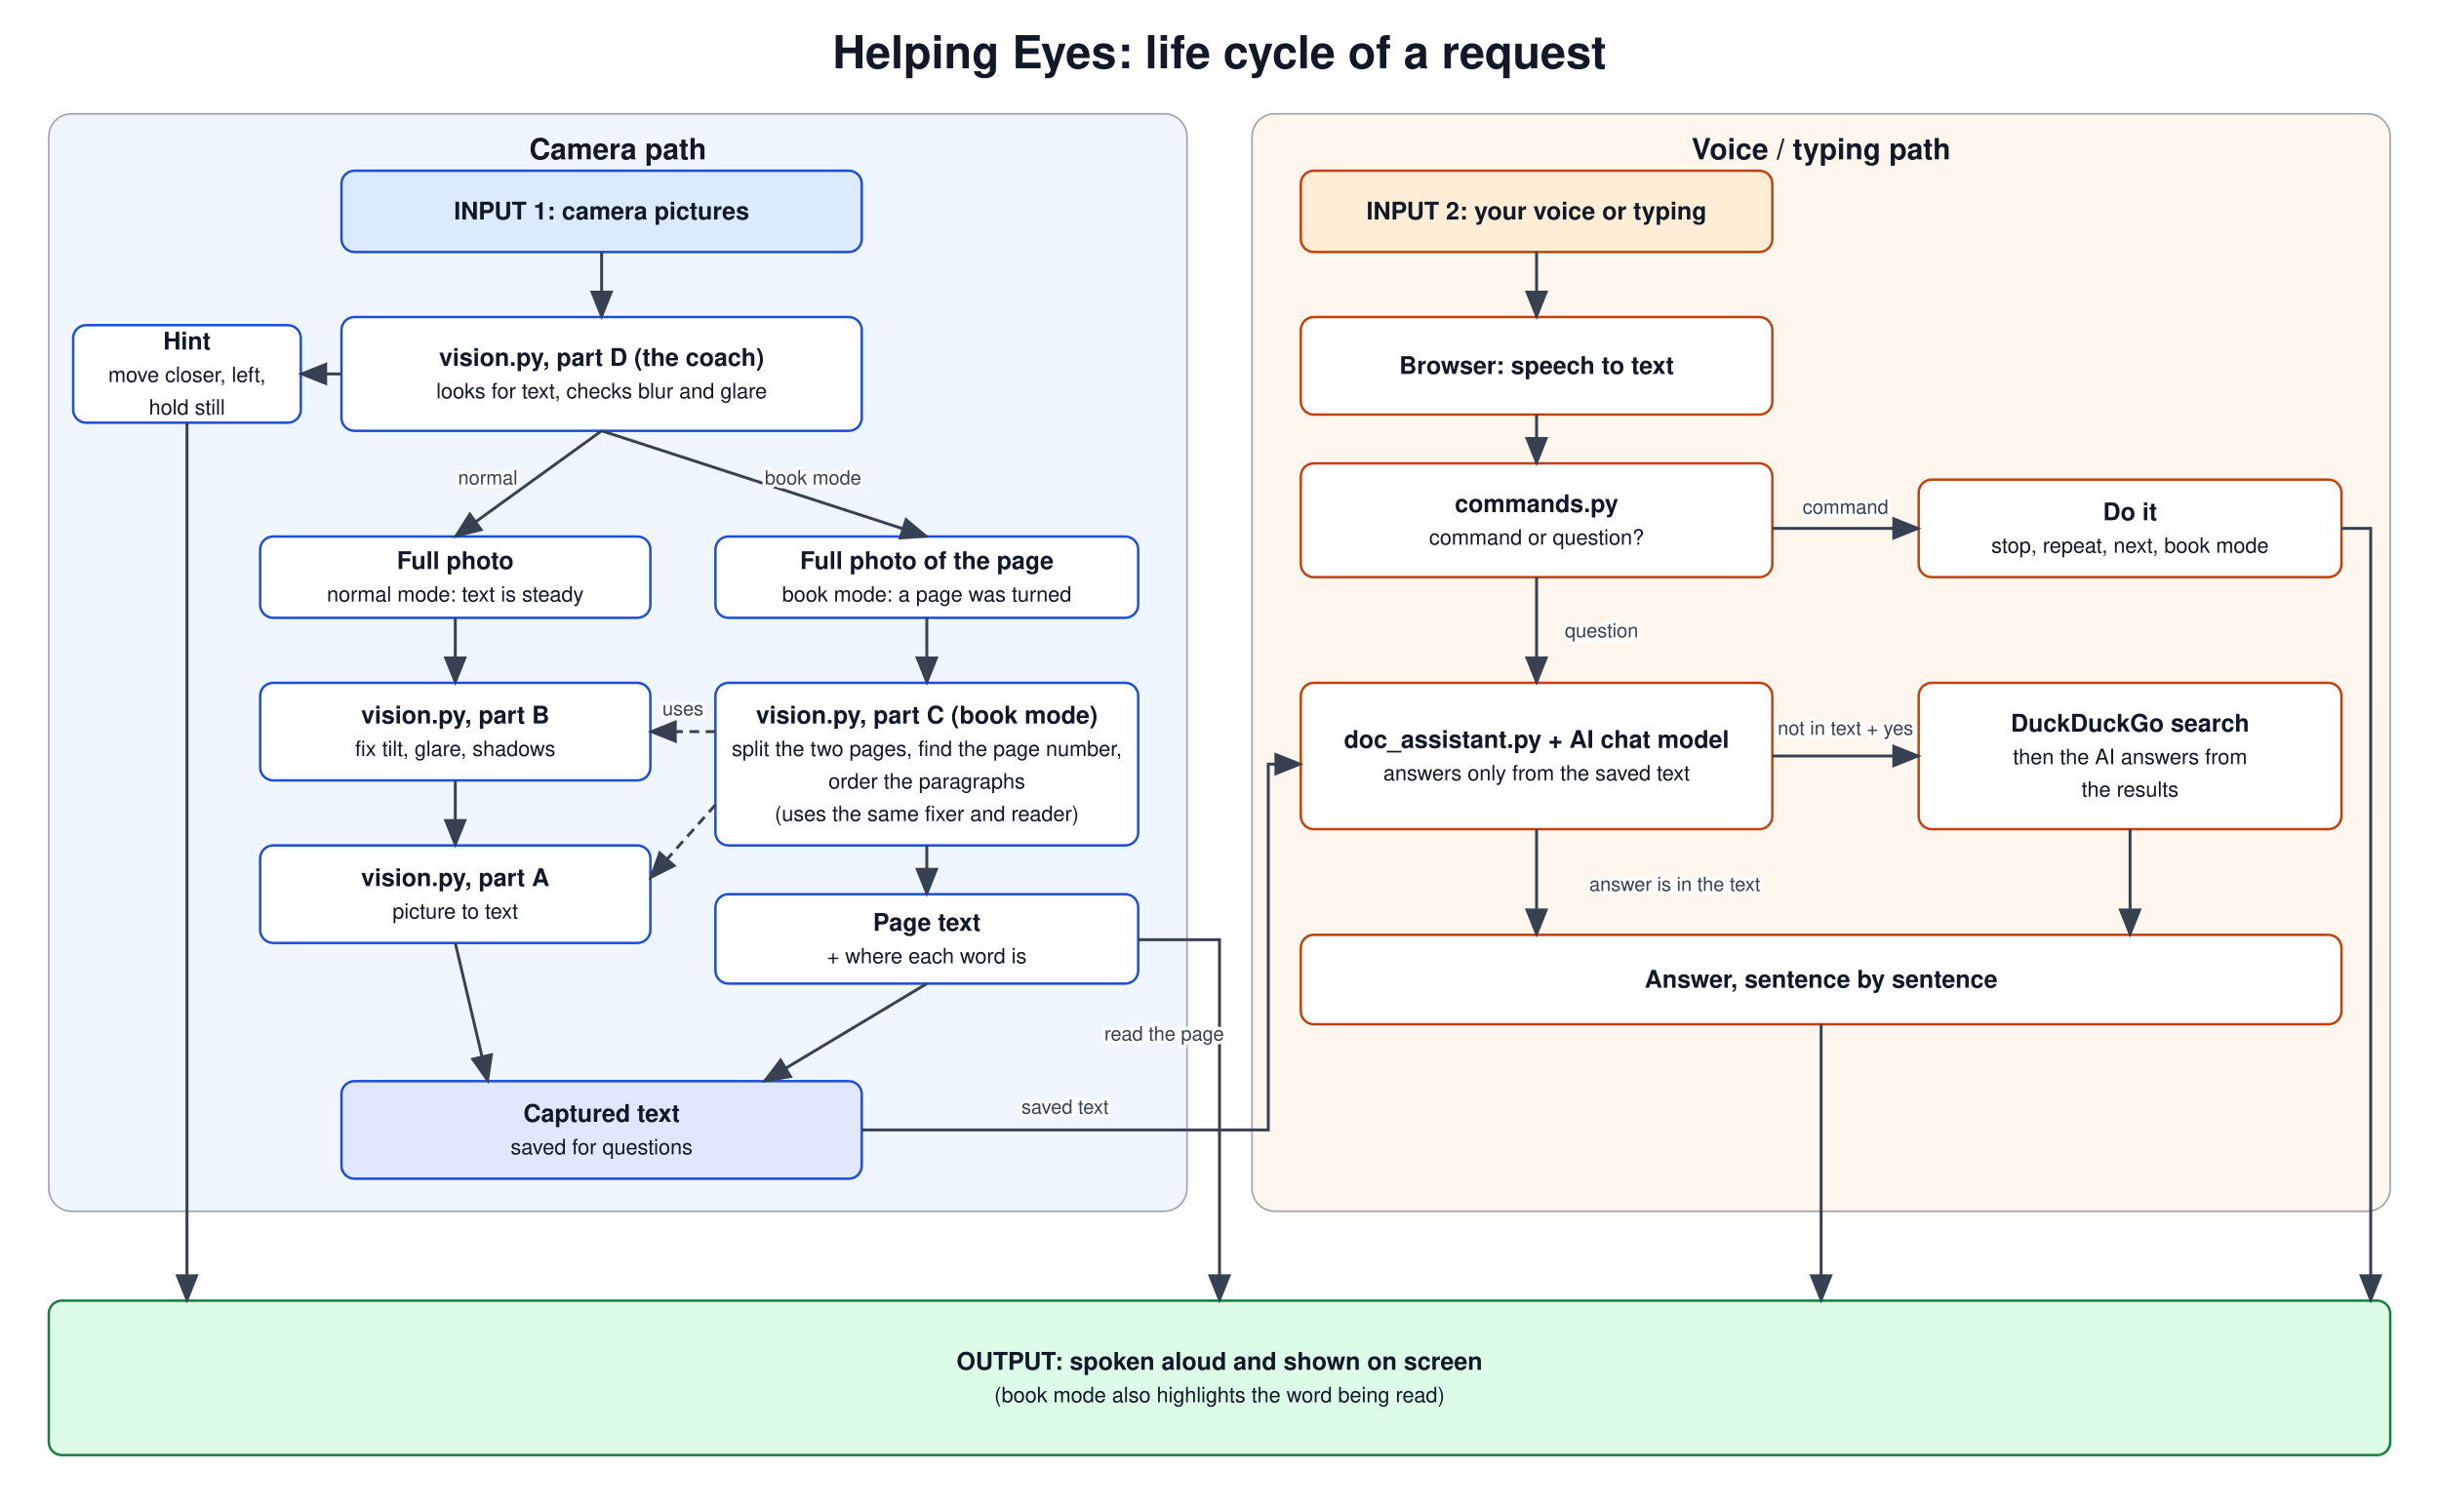
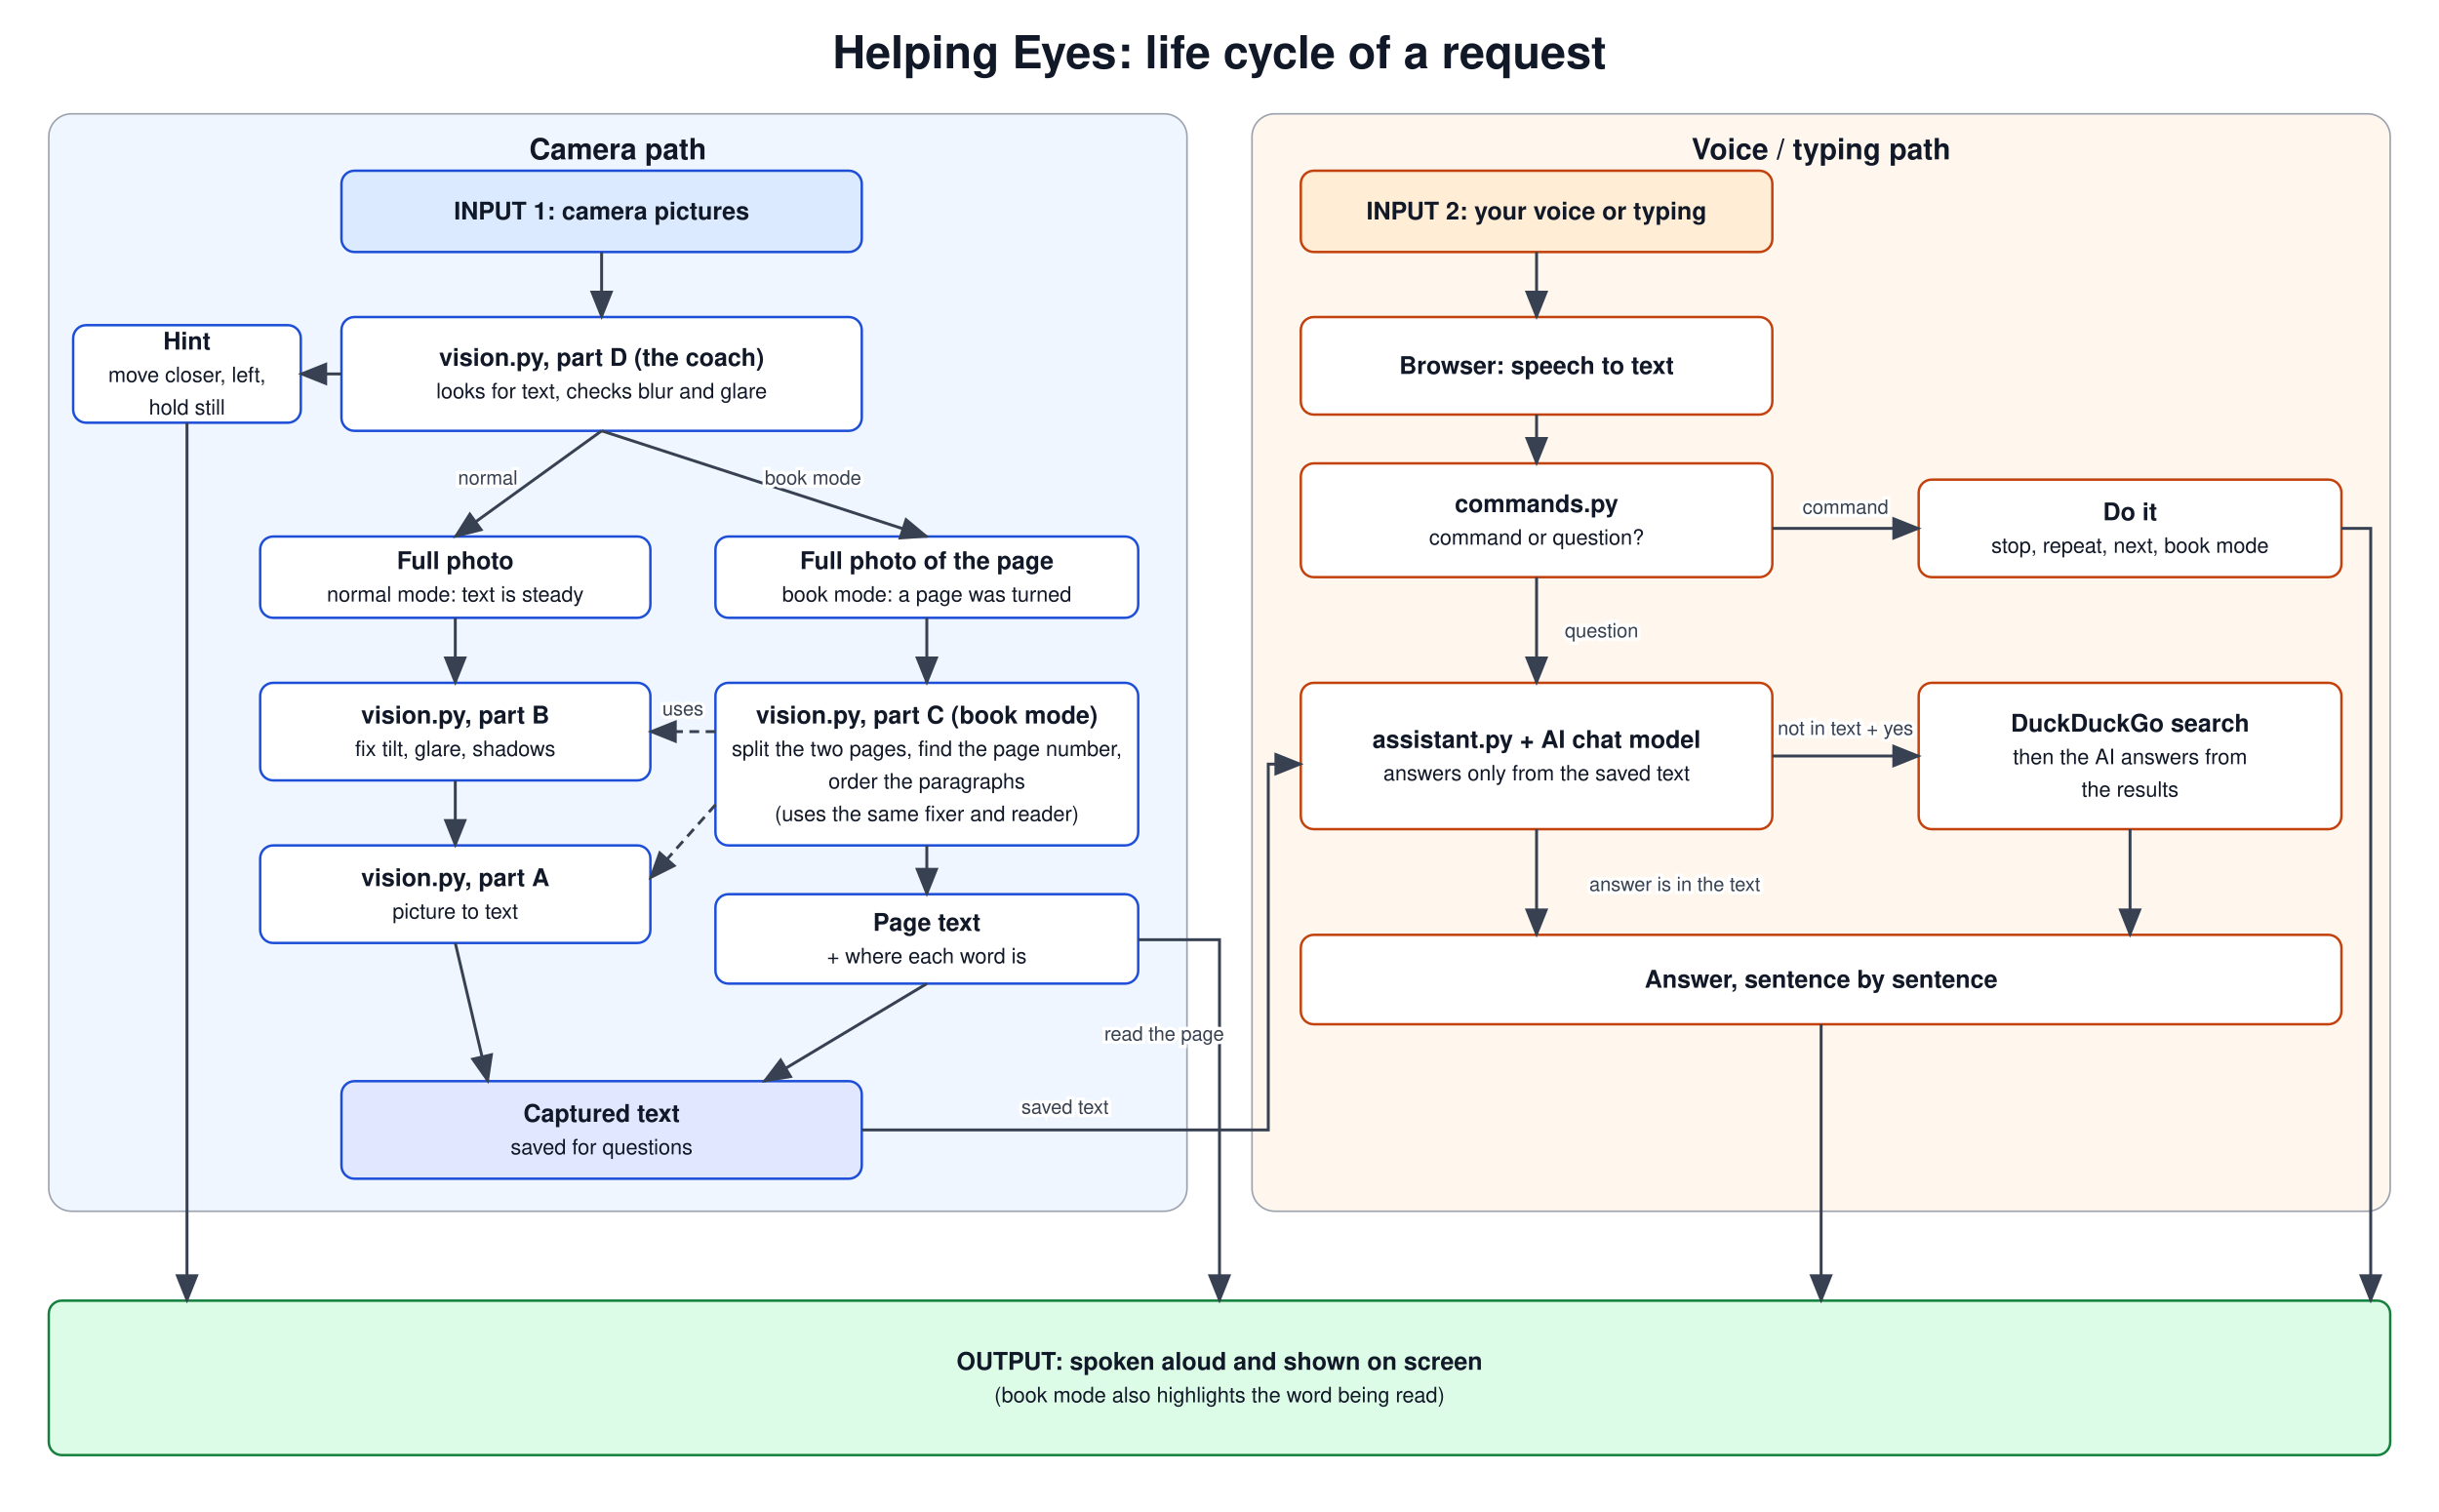
<svg xmlns="http://www.w3.org/2000/svg" width="1500" height="930" viewBox="0 0 1500 930" font-family="Helvetica, Arial, sans-serif">
  <defs>
    <marker id="a" markerWidth="10" markerHeight="8" refX="9" refY="4" orient="auto">
      <path d="M0,0 L10,4 L0,8 z" fill="#374151" />
    </marker>
  </defs>
  <rect width="1500" height="930" fill="#ffffff" />
  <text x="750" y="42" text-anchor="middle" font-size="28" font-weight="700" fill="#111827">Helping Eyes: life cycle of a request</text>
  <rect x="30" y="70" width="700" height="675" rx="14" fill="#eff6ff" stroke="#9ca3af" />
  <text x="380.0" y="98" text-anchor="middle" font-size="18" font-weight="700" fill="#111827">Camera path</text>
  <rect x="770" y="70" width="700" height="675" rx="14" fill="#fff7ed" stroke="#9ca3af" />
  <text x="1120.0" y="98" text-anchor="middle" font-size="18" font-weight="700" fill="#111827">Voice / typing path</text>
  <rect x="210" y="105" width="320" height="50" rx="8" fill="#dbeafe" stroke="#1d4ed8" stroke-width="1.5" />
  <text x="370.0" y="135.0" text-anchor="middle" font-size="15" font-weight="700" fill="#111827">INPUT 1: camera pictures</text>
  <rect x="210" y="195" width="320" height="70" rx="8" fill="#fff" stroke="#1d4ed8" stroke-width="1.5" />
  <text x="370.0" y="225.0" text-anchor="middle" font-size="15" font-weight="700" fill="#111827">vision.py, part D (the coach)</text>
  <text x="370.0" y="245.0" text-anchor="middle" font-size="13" font-weight="400" fill="#111827">looks for text, checks blur and glare</text>
  <rect x="45" y="200" width="140" height="60" rx="8" fill="#fff" stroke="#1d4ed8" stroke-width="1.5" />
  <text x="115.0" y="215.0" text-anchor="middle" font-size="15" font-weight="700" fill="#111827">Hint</text>
  <text x="115.0" y="235.0" text-anchor="middle" font-size="13" font-weight="400" fill="#111827">move closer, left,</text>
  <text x="115.0" y="255.0" text-anchor="middle" font-size="13" font-weight="400" fill="#111827">hold still</text>
  <rect x="160" y="330" width="240" height="50" rx="8" fill="#fff" stroke="#1d4ed8" stroke-width="1.5" />
  <text x="280.0" y="350.0" text-anchor="middle" font-size="15" font-weight="700" fill="#111827">Full photo</text>
  <text x="280.0" y="370.0" text-anchor="middle" font-size="13" font-weight="400" fill="#111827">normal mode: text is steady</text>
  <rect x="160" y="420" width="240" height="60" rx="8" fill="#fff" stroke="#1d4ed8" stroke-width="1.5" />
  <text x="280.0" y="445.0" text-anchor="middle" font-size="15" font-weight="700" fill="#111827">vision.py, part B</text>
  <text x="280.0" y="465.0" text-anchor="middle" font-size="13" font-weight="400" fill="#111827">fix tilt, glare, shadows</text>
  <rect x="160" y="520" width="240" height="60" rx="8" fill="#fff" stroke="#1d4ed8" stroke-width="1.5" />
  <text x="280.0" y="545.0" text-anchor="middle" font-size="15" font-weight="700" fill="#111827">vision.py, part A</text>
  <text x="280.0" y="565.0" text-anchor="middle" font-size="13" font-weight="400" fill="#111827">picture to text</text>
  <rect x="440" y="330" width="260" height="50" rx="8" fill="#fff" stroke="#1d4ed8" stroke-width="1.5" />
  <text x="570.0" y="350.0" text-anchor="middle" font-size="15" font-weight="700" fill="#111827">Full photo of the page</text>
  <text x="570.0" y="370.0" text-anchor="middle" font-size="13" font-weight="400" fill="#111827">book mode: a page was turned</text>
  <rect x="440" y="420" width="260" height="100" rx="8" fill="#fff" stroke="#1d4ed8" stroke-width="1.5" />
  <text x="570.0" y="445.0" text-anchor="middle" font-size="15" font-weight="700" fill="#111827">vision.py, part C (book mode)</text>
  <text x="570.0" y="465.0" text-anchor="middle" font-size="13" font-weight="400" fill="#111827">split the two pages, find the page number,</text>
  <text x="570.0" y="485.0" text-anchor="middle" font-size="13" font-weight="400" fill="#111827">order the paragraphs</text>
  <text x="570.0" y="505.0" text-anchor="middle" font-size="13" font-weight="400" fill="#111827">(uses the same fixer and reader)</text>
  <rect x="440" y="550" width="260" height="55" rx="8" fill="#fff" stroke="#1d4ed8" stroke-width="1.5" />
  <text x="570.0" y="572.5" text-anchor="middle" font-size="15" font-weight="700" fill="#111827">Page text</text>
  <text x="570.0" y="592.5" text-anchor="middle" font-size="13" font-weight="400" fill="#111827">+ where each word is</text>
  <rect x="210" y="665" width="320" height="60" rx="8" fill="#e0e7ff" stroke="#1d4ed8" stroke-width="1.5" />
  <text x="370.0" y="690.0" text-anchor="middle" font-size="15" font-weight="700" fill="#111827">Captured text</text>
  <text x="370.0" y="710.0" text-anchor="middle" font-size="13" font-weight="400" fill="#111827">saved for questions</text>
  <rect x="800" y="105" width="290" height="50" rx="8" fill="#ffedd5" stroke="#c2410c" stroke-width="1.5" />
  <text x="945.0" y="135.0" text-anchor="middle" font-size="15" font-weight="700" fill="#111827">INPUT 2: your voice or typing</text>
  <rect x="800" y="195" width="290" height="60" rx="8" fill="#fff" stroke="#c2410c" stroke-width="1.5" />
  <text x="945.0" y="230.0" text-anchor="middle" font-size="15" font-weight="700" fill="#111827">Browser: speech to text</text>
  <rect x="800" y="285" width="290" height="70" rx="8" fill="#fff" stroke="#c2410c" stroke-width="1.5" />
  <text x="945.0" y="315.0" text-anchor="middle" font-size="15" font-weight="700" fill="#111827">commands.py</text>
  <text x="945.0" y="335.0" text-anchor="middle" font-size="13" font-weight="400" fill="#111827">command or question?</text>
  <rect x="1180" y="295" width="260" height="60" rx="8" fill="#fff" stroke="#c2410c" stroke-width="1.5" />
  <text x="1310.0" y="320.0" text-anchor="middle" font-size="15" font-weight="700" fill="#111827">Do it</text>
  <text x="1310.0" y="340.0" text-anchor="middle" font-size="13" font-weight="400" fill="#111827">stop, repeat, next, book mode</text>
  <rect x="800" y="420" width="290" height="90" rx="8" fill="#fff" stroke="#c2410c" stroke-width="1.5" />
-   <text x="945.0" y="460.0" text-anchor="middle" font-size="15" font-weight="700" fill="#111827">doc_assistant.py + AI chat model</text>
+   <text x="945.0" y="460.0" text-anchor="middle" font-size="15" font-weight="700" fill="#111827">assistant.py + AI chat model</text>
  <text x="945.0" y="480.0" text-anchor="middle" font-size="13" font-weight="400" fill="#111827">answers only from the saved text</text>
  <rect x="1180" y="420" width="260" height="90" rx="8" fill="#fff" stroke="#c2410c" stroke-width="1.5" />
  <text x="1310.0" y="450.0" text-anchor="middle" font-size="15" font-weight="700" fill="#111827">DuckDuckGo search</text>
  <text x="1310.0" y="470.0" text-anchor="middle" font-size="13" font-weight="400" fill="#111827">then the AI answers from</text>
  <text x="1310.0" y="490.0" text-anchor="middle" font-size="13" font-weight="400" fill="#111827">the results</text>
  <rect x="800" y="575" width="640" height="55" rx="8" fill="#fff" stroke="#c2410c" stroke-width="1.5" />
  <text x="1120.0" y="607.5" text-anchor="middle" font-size="15" font-weight="700" fill="#111827">Answer, sentence by sentence</text>
  <rect x="30" y="800" width="1440" height="95" rx="8" fill="#dcfce7" stroke="#15803d" stroke-width="1.5" />
  <text x="750.0" y="842.5" text-anchor="middle" font-size="15" font-weight="700" fill="#111827">OUTPUT: spoken aloud and shown on screen</text>
  <text x="750.0" y="862.5" text-anchor="middle" font-size="13" font-weight="400" fill="#111827">(book mode also highlights the word being read)</text>
  <path d="M370,155 L370,195" fill="none" stroke="#374151" stroke-width="1.8" marker-end="url(#a)" />
  <path d="M210,230 L185,230" fill="none" stroke="#374151" stroke-width="1.8" marker-end="url(#a)" />
  <path d="M370,265 L280,330" fill="none" stroke="#374151" stroke-width="1.8" marker-end="url(#a)" />
  <text x="300" y="298" text-anchor="middle" font-size="12" fill="#374151" stroke="#fff" stroke-width="4" paint-order="stroke">normal</text>
  <path d="M370,265 L570,330" fill="none" stroke="#374151" stroke-width="1.8" marker-end="url(#a)" />
  <text x="500" y="298" text-anchor="middle" font-size="12" fill="#374151" stroke="#fff" stroke-width="4" paint-order="stroke">book mode</text>
  <path d="M280,380 L280,420" fill="none" stroke="#374151" stroke-width="1.8" marker-end="url(#a)" />
  <path d="M280,480 L280,520" fill="none" stroke="#374151" stroke-width="1.8" marker-end="url(#a)" />
  <path d="M570,380 L570,420" fill="none" stroke="#374151" stroke-width="1.8" marker-end="url(#a)" />
  <path d="M440,450 L400,450" fill="none" stroke="#374151" stroke-width="1.8" marker-end="url(#a)" stroke-dasharray="6 4" />
  <text x="420" y="440" text-anchor="middle" font-size="12" fill="#374151" stroke="#fff" stroke-width="4" paint-order="stroke">uses</text>
  <path d="M440,495 L400,540" fill="none" stroke="#374151" stroke-width="1.8" marker-end="url(#a)" stroke-dasharray="6 4" />
  <path d="M570,520 L570,550" fill="none" stroke="#374151" stroke-width="1.8" marker-end="url(#a)" />
  <path d="M280,580 L300,665" fill="none" stroke="#374151" stroke-width="1.8" marker-end="url(#a)" />
  <path d="M570,605 L470,665" fill="none" stroke="#374151" stroke-width="1.8" marker-end="url(#a)" />
  <path d="M115,260 L115,800" fill="none" stroke="#374151" stroke-width="1.8" marker-end="url(#a)" />
  <path d="M700,578 L750,578 L750,800" fill="none" stroke="#374151" stroke-width="1.8" marker-end="url(#a)" />
  <text x="716" y="640" text-anchor="middle" font-size="12" fill="#374151" stroke="#fff" stroke-width="4" paint-order="stroke">read the page</text>
  <path d="M945,155 L945,195" fill="none" stroke="#374151" stroke-width="1.8" marker-end="url(#a)" />
  <path d="M945,255 L945,285" fill="none" stroke="#374151" stroke-width="1.8" marker-end="url(#a)" />
  <path d="M945,355 L945,420" fill="none" stroke="#374151" stroke-width="1.8" marker-end="url(#a)" />
  <text x="985" y="392" text-anchor="middle" font-size="12" fill="#374151" stroke="#fff" stroke-width="4" paint-order="stroke">question</text>
  <path d="M1090,325 L1180,325" fill="none" stroke="#374151" stroke-width="1.8" marker-end="url(#a)" />
  <text x="1135" y="316" text-anchor="middle" font-size="12" fill="#374151" stroke="#fff" stroke-width="4" paint-order="stroke">command</text>
  <path d="M1440,325 L1458,325 L1458,800" fill="none" stroke="#374151" stroke-width="1.8" marker-end="url(#a)" />
  <path d="M1090,465 L1180,465" fill="none" stroke="#374151" stroke-width="1.8" marker-end="url(#a)" />
  <text x="1135" y="452" text-anchor="middle" font-size="12" fill="#374151" stroke="#fff" stroke-width="4" paint-order="stroke">not in text + yes</text>
  <path d="M945,510 L945,575" fill="none" stroke="#374151" stroke-width="1.8" marker-end="url(#a)" />
  <text x="1030" y="548" text-anchor="middle" font-size="12" fill="#374151" stroke="#fff" stroke-width="4" paint-order="stroke">answer is in the text</text>
  <path d="M1310,510 L1310,575" fill="none" stroke="#374151" stroke-width="1.8" marker-end="url(#a)" />
  <path d="M1120,630 L1120,800" fill="none" stroke="#374151" stroke-width="1.8" marker-end="url(#a)" />
  <path d="M530,695 L780,695 L780,470 L800,470" fill="none" stroke="#374151" stroke-width="1.8" marker-end="url(#a)" />
  <text x="655" y="685" text-anchor="middle" font-size="12" fill="#374151" stroke="#fff" stroke-width="4" paint-order="stroke">saved text</text>
</svg>
